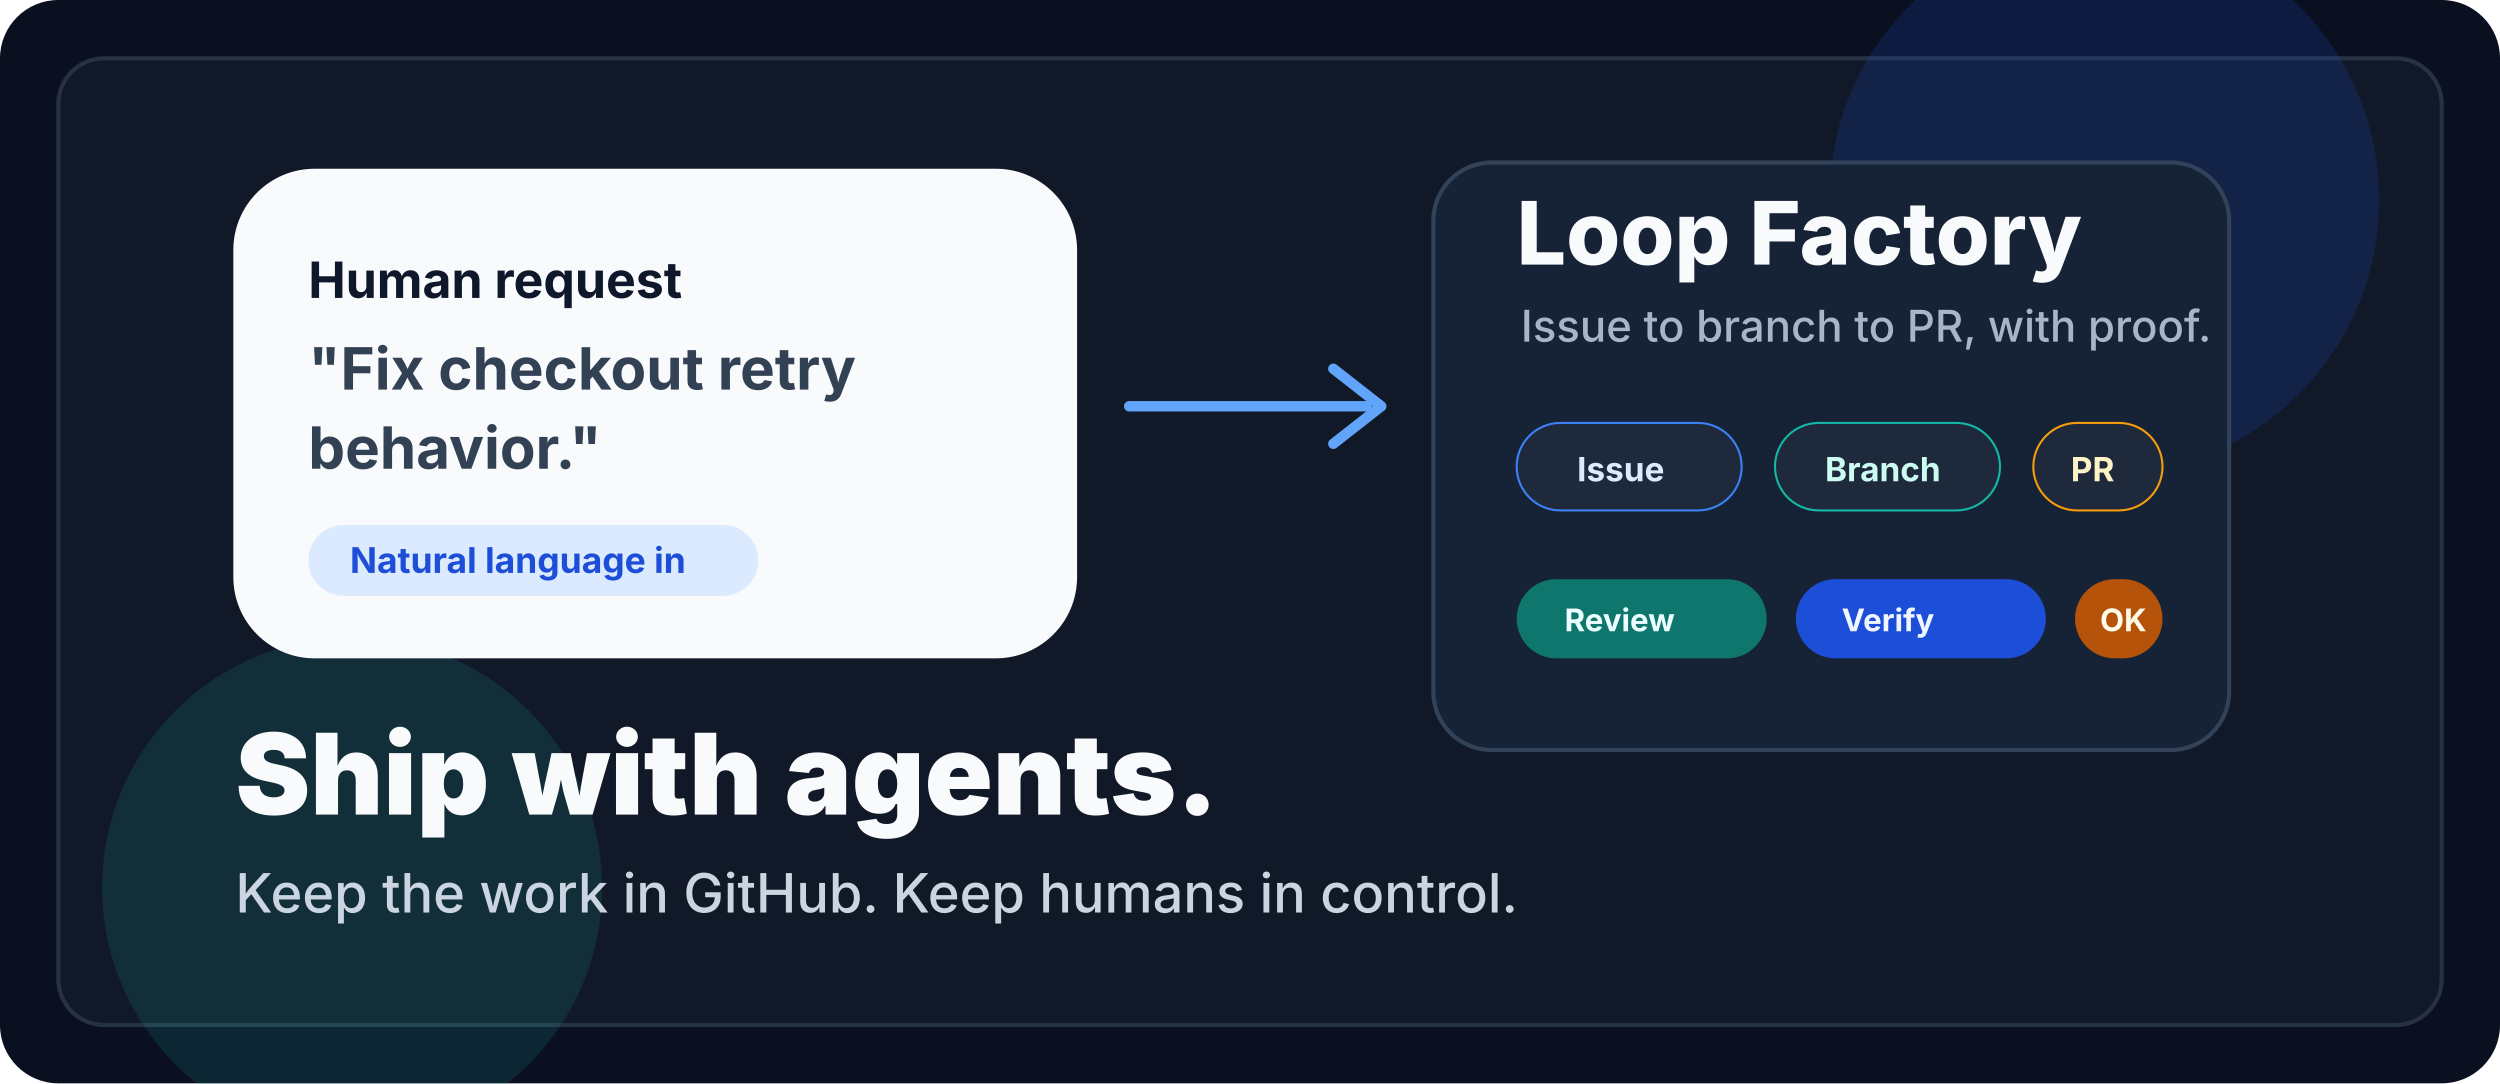
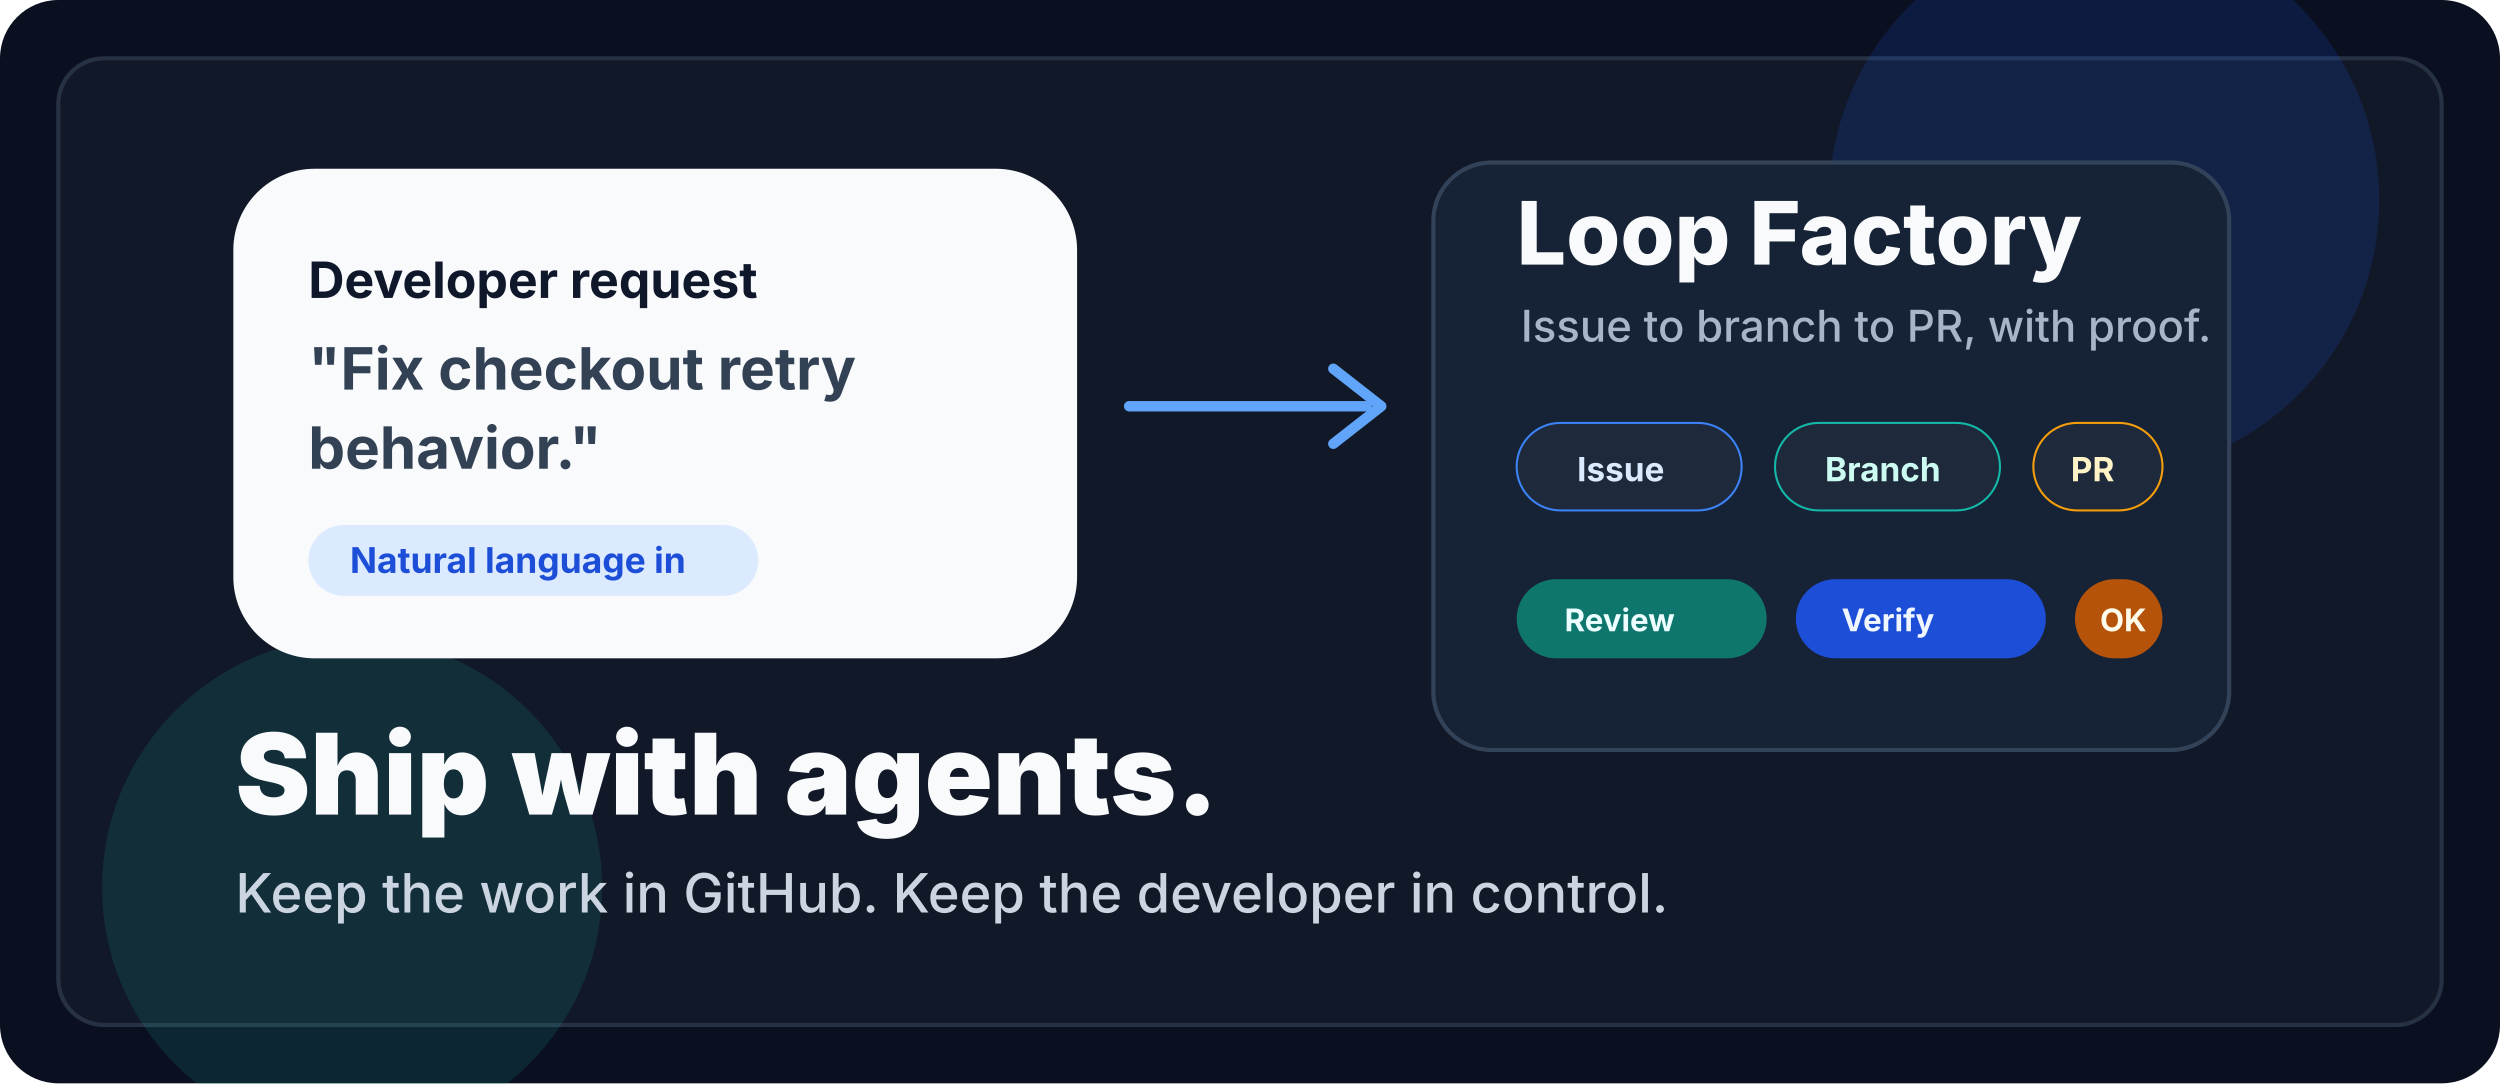
<svg xmlns="http://www.w3.org/2000/svg" width="1200" height="520" viewBox="0 0 1200 520" fill="none" role="img" aria-labelledby="title desc">
  <rect width="1200" height="520" rx="28" fill="#0B1020" />
  <rect x="28" y="28" width="1144" height="464" rx="22" fill="#111827" stroke="#263244" stroke-width="2" />
  <circle cx="1010" cy="96" r="132" fill="#1D4ED8" opacity="0.18" />
  <circle cx="169" cy="426" r="120" fill="#14B8A6" opacity="0.14" />
  <path d="M112 120C112 98.46 129.46 81 151 81H478C499.54 81 517 98.46 517 120V277C517 298.54 499.54 316 478 316H151C129.46 316 112 298.54 112 277V120Z" fill="#F8FAFC" />
-   <text x="148" y="143" fill="#0F172A" font-family="Inter, ui-sans-serif, system-ui, -apple-system, BlinkMacSystemFont, Segoe UI, sans-serif" font-size="24" font-weight="700">Human request</text>
+   <text x="148" y="143" fill="#0F172A" font-family="Inter, ui-sans-serif, system-ui, -apple-system, BlinkMacSystemFont, Segoe UI, sans-serif" font-size="24" font-weight="700">Developer request</text>
  <text x="148" y="187" fill="#334155" font-family="Inter, ui-sans-serif, system-ui, -apple-system, BlinkMacSystemFont, Segoe UI, sans-serif" font-size="28" font-weight="700">"Fix checkout retry</text>
  <text x="148" y="225" fill="#334155" font-family="Inter, ui-sans-serif, system-ui, -apple-system, BlinkMacSystemFont, Segoe UI, sans-serif" font-size="28" font-weight="700">behavior."</text>
  <rect x="148" y="252" width="216" height="34" rx="17" fill="#DBEAFE" />
  <text x="168" y="275" fill="#1D4ED8" font-family="Inter, ui-sans-serif, system-ui, -apple-system, BlinkMacSystemFont, Segoe UI, sans-serif" font-size="17" font-weight="700">Natural language in</text>
  <path d="M542 195H656" stroke="#60A5FA" stroke-width="5" stroke-linecap="round" />
  <path d="M640 177L663 195L640 213" stroke="#60A5FA" stroke-width="5" stroke-linecap="round" stroke-linejoin="round" />
  <rect x="688" y="78" width="382" height="282" rx="28" fill="#162235" stroke="#324258" stroke-width="2" />
  <text x="728" y="127" fill="#F8FAFC" font-family="Inter, ui-sans-serif, system-ui, -apple-system, BlinkMacSystemFont, Segoe UI, sans-serif" font-size="42" font-weight="800">Loop Factory</text>
  <text x="730" y="164" fill="#A7B5C8" font-family="Inter, ui-sans-serif, system-ui, -apple-system, BlinkMacSystemFont, Segoe UI, sans-serif" font-size="21" font-weight="500">Issue to branch to PR, with proof.</text>
  <rect x="728" y="203" width="108" height="42" rx="21" fill="#1E293B" stroke="#3B82F6" />
  <text x="757" y="231" fill="#DBEAFE" font-family="Inter, ui-sans-serif, system-ui, -apple-system, BlinkMacSystemFont, Segoe UI, sans-serif" font-size="16" font-weight="700">Issue</text>
  <rect x="852" y="203" width="108" height="42" rx="21" fill="#1E293B" stroke="#14B8A6" />
  <text x="876" y="231" fill="#CCFBF1" font-family="Inter, ui-sans-serif, system-ui, -apple-system, BlinkMacSystemFont, Segoe UI, sans-serif" font-size="16" font-weight="700">Branch</text>
  <rect x="976" y="203" width="62" height="42" rx="21" fill="#1E293B" stroke="#F59E0B" />
  <text x="994" y="231" fill="#FEF3C7" font-family="Inter, ui-sans-serif, system-ui, -apple-system, BlinkMacSystemFont, Segoe UI, sans-serif" font-size="16" font-weight="700">PR</text>
  <rect x="728" y="278" width="120" height="38" rx="19" fill="#0F766E" />
  <text x="751" y="303" fill="#ECFEFF" font-family="Inter, ui-sans-serif, system-ui, -apple-system, BlinkMacSystemFont, Segoe UI, sans-serif" font-size="15" font-weight="700">Review</text>
  <rect x="862" y="278" width="120" height="38" rx="19" fill="#1D4ED8" />
  <text x="884" y="303" fill="#EFF6FF" font-family="Inter, ui-sans-serif, system-ui, -apple-system, BlinkMacSystemFont, Segoe UI, sans-serif" font-size="15" font-weight="700">Verify</text>
  <rect x="996" y="278" width="42" height="38" rx="19" fill="#B45309" />
  <text x="1008" y="303" fill="#FFFBEB" font-family="Inter, ui-sans-serif, system-ui, -apple-system, BlinkMacSystemFont, Segoe UI, sans-serif" font-size="15" font-weight="700">OK</text>
  <text x="113" y="391" fill="#F8FAFC" font-family="Inter, ui-sans-serif, system-ui, -apple-system, BlinkMacSystemFont, Segoe UI, sans-serif" font-size="54" font-weight="850">Ship with agents.</text>
-   <text x="113" y="438" fill="#CBD5E1" font-family="Inter, ui-sans-serif, system-ui, -apple-system, BlinkMacSystemFont, Segoe UI, sans-serif" font-size="26" font-weight="500">Keep the work in GitHub. Keep humans in control.</text>
+   <text x="113" y="438" fill="#CBD5E1" font-family="Inter, ui-sans-serif, system-ui, -apple-system, BlinkMacSystemFont, Segoe UI, sans-serif" font-size="26" font-weight="500">Keep the work in GitHub. Keep the developer in control.</text>
</svg>
